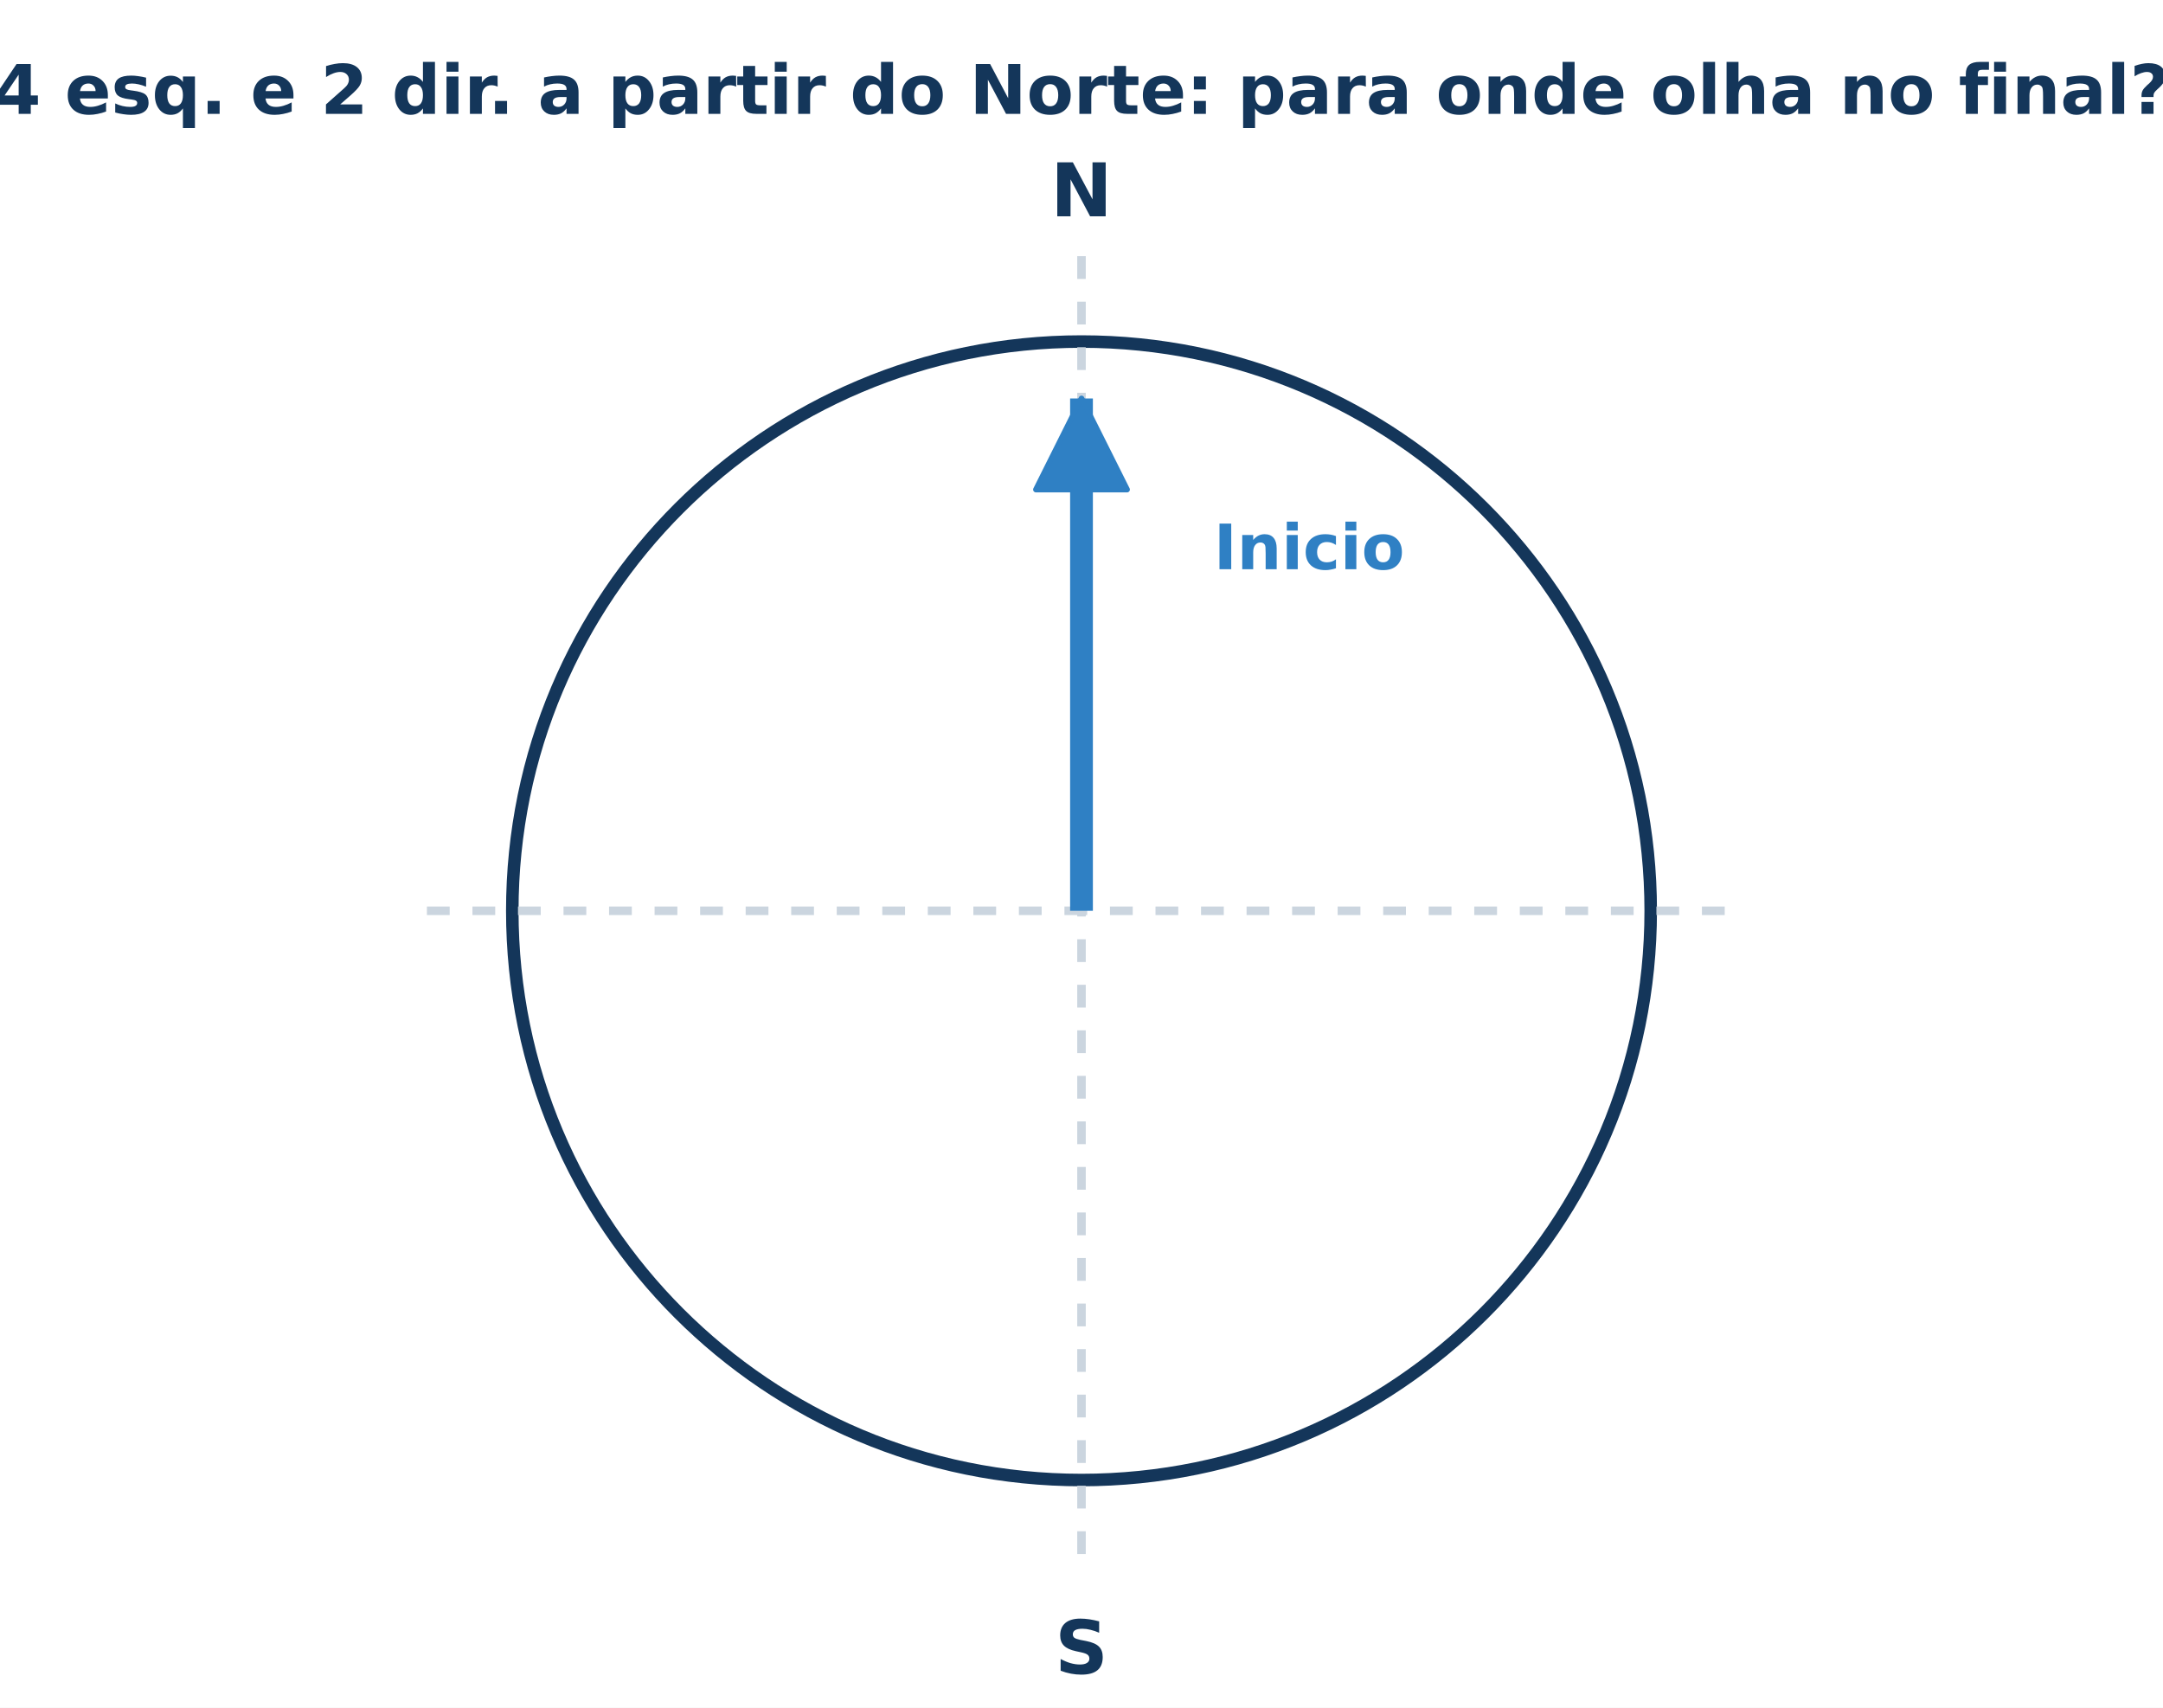
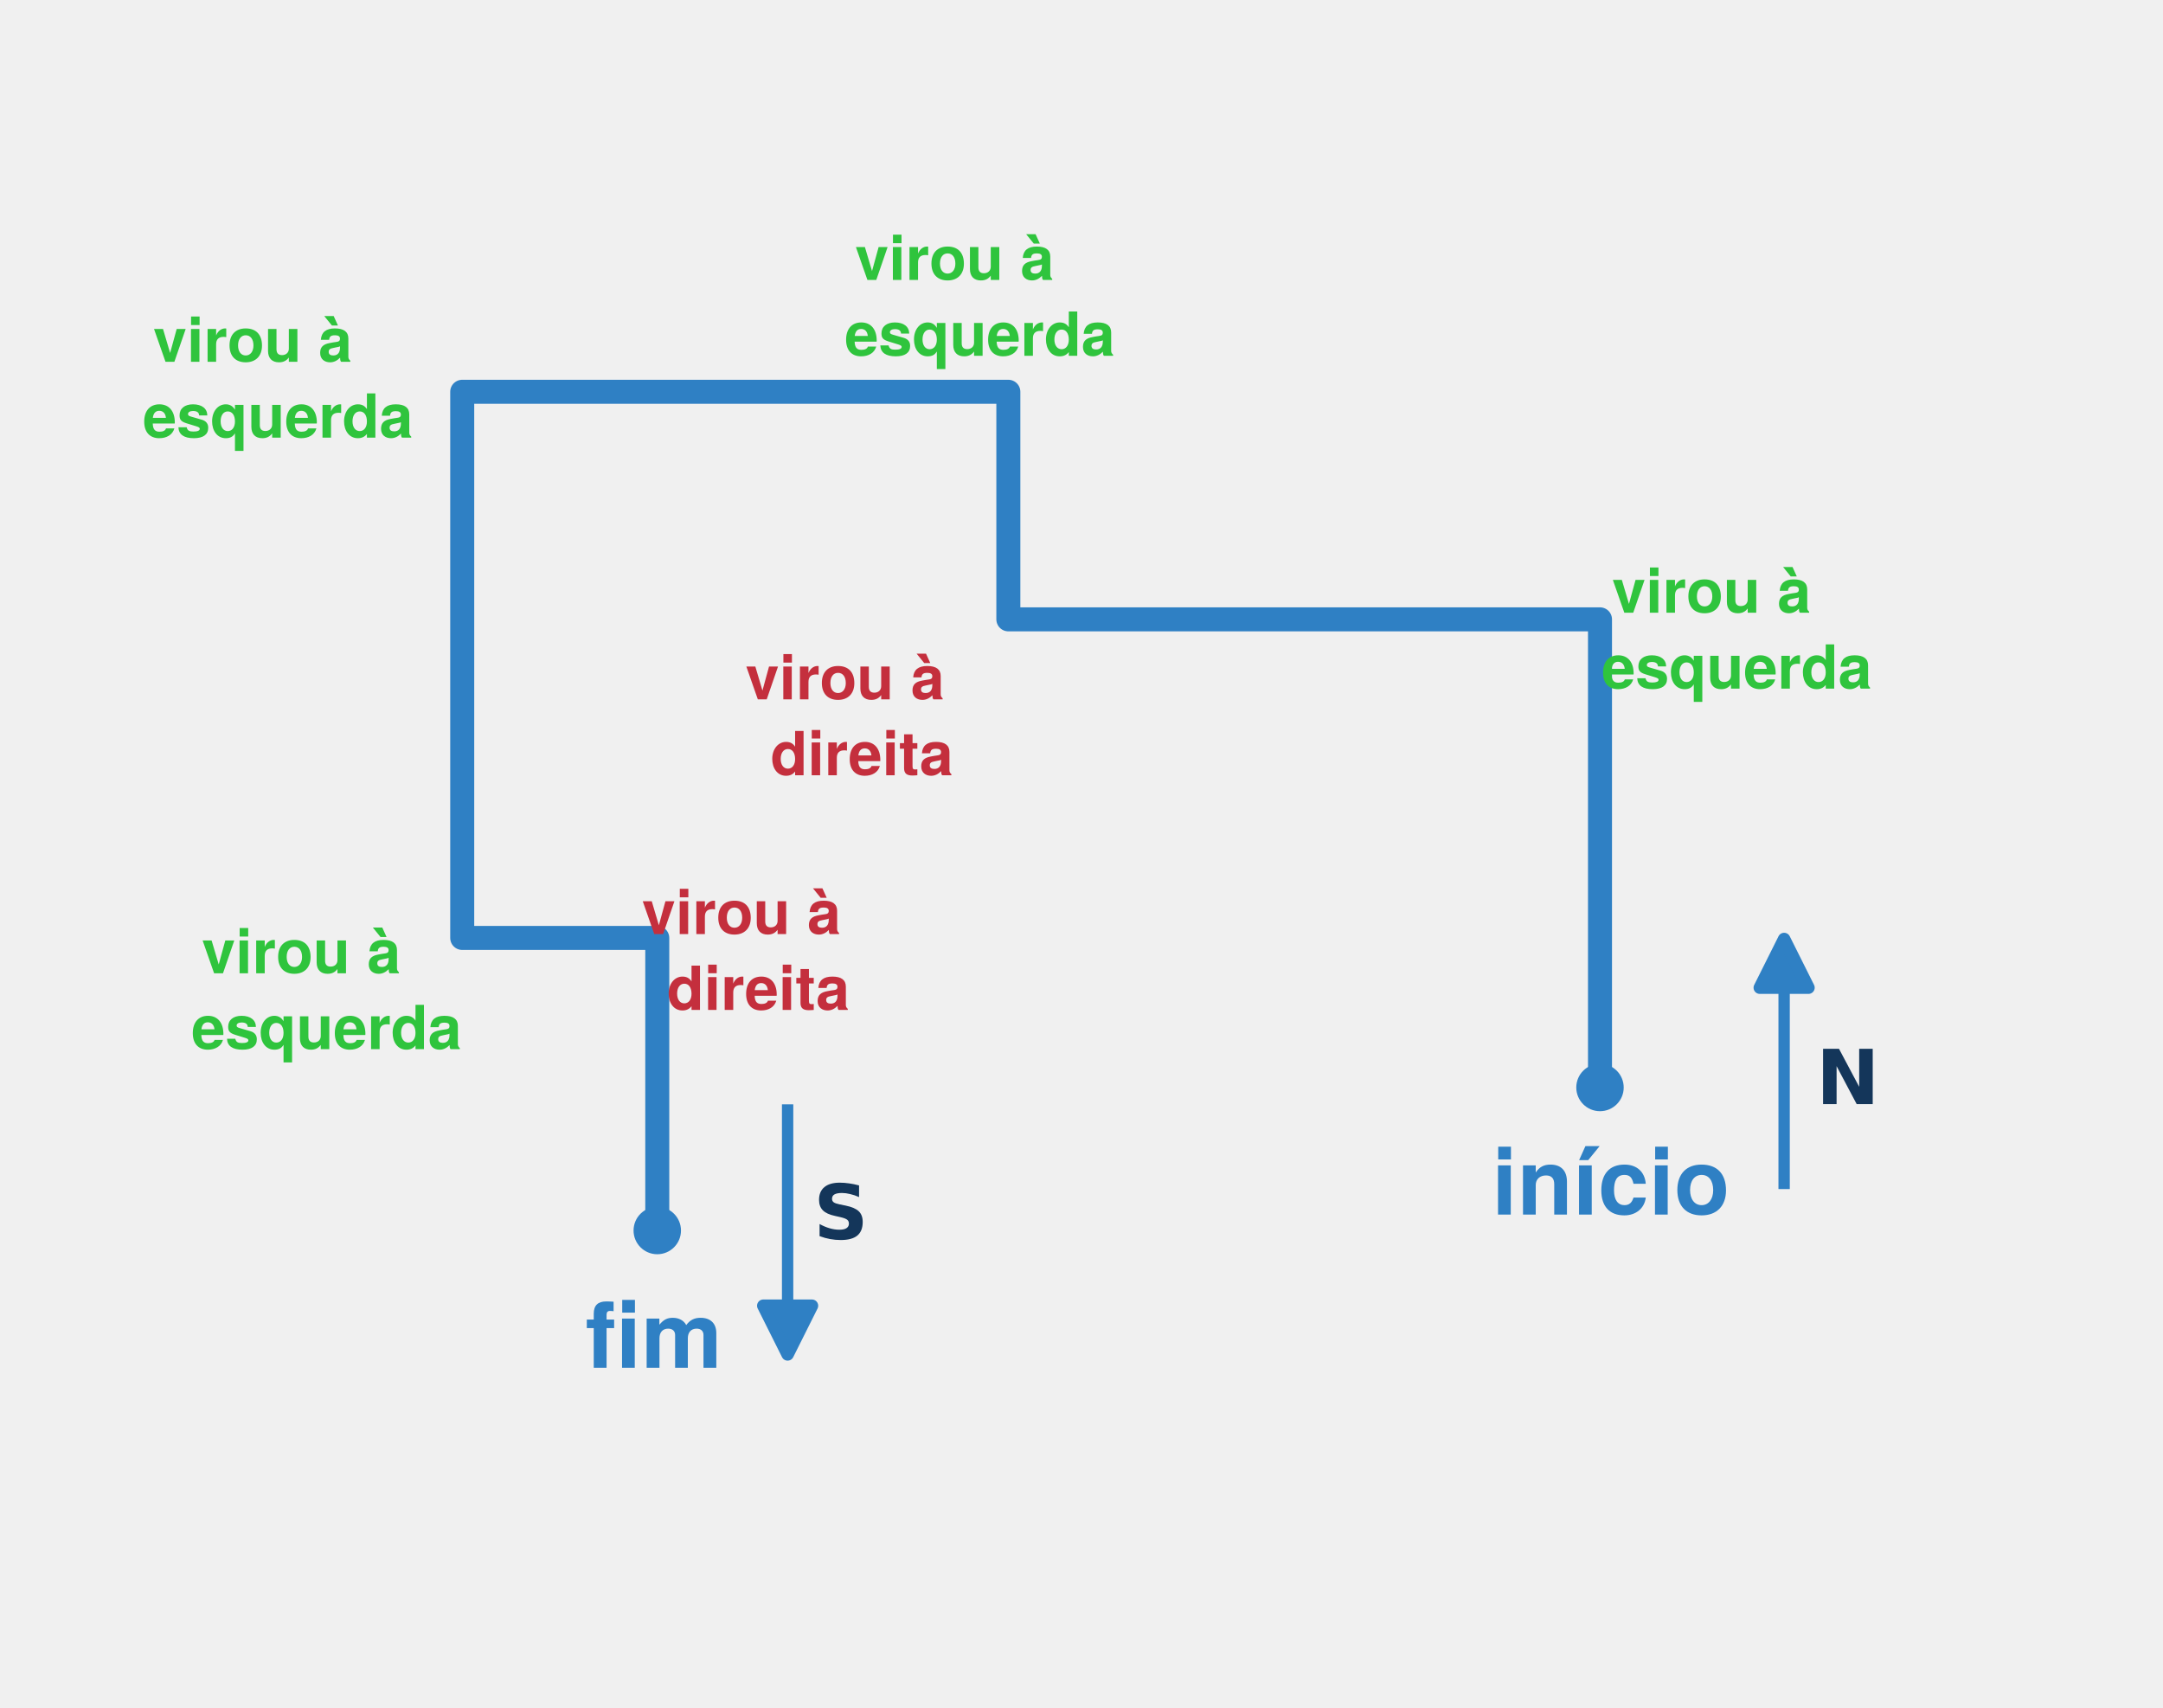
- <svg xmlns="http://www.w3.org/2000/svg" viewBox="0 0 380 300">
-   <rect width="380" height="300" fill="white" />
-   <text x="190.0" y="20" font-family="DejaVu Sans" font-size="12" font-weight="bold" fill="#14365A" text-anchor="middle">4 esq. e 2 dir. a partir do Norte: para onde olha no final?</text>
-   <circle cx="190.0" cy="160" r="100" fill="none" stroke="#14365A" stroke-width="2.2" />
-   <line x1="190.0" y1="45" x2="190.0" y2="275" stroke="#CBD5DF" stroke-width="1.5" stroke-dasharray="4,4" />
-   <line x1="75.0" y1="160" x2="305.0" y2="160" stroke="#CBD5DF" stroke-width="1.5" stroke-dasharray="4,4" />
-   <text x="190.0" y="38" font-family="DejaVu Sans" font-size="13" font-weight="bold" fill="#14365A" text-anchor="middle">N</text>
-   <text x="190.0" y="294" font-family="DejaVu Sans" font-size="13" font-weight="bold" fill="#14365A" text-anchor="middle">S</text>
-   <line x1="190.0" y1="160" x2="190.0" y2="70" stroke="#2F80C4" stroke-width="4" />
-   <polygon points="190.0,70 182.0,86 198.0,86" fill="#2F80C4" stroke="#2F80C4" stroke-width="1" stroke-linejoin="round" stroke-linecap="round" />
-   <text x="230.0" y="100" font-family="DejaVu Sans" font-size="11" font-weight="bold" fill="#2F80C4" text-anchor="middle">Inicio</text>
+ <svg xmlns="http://www.w3.org/2000/svg" viewBox="0 0 380 300" version="1.1" id="svg4">
+   <defs id="defs4" />
+   <text x="324.643" y="193.965" font-family="'DejaVu Sans'" font-size="2.396px" font-weight="bold" fill="#14365a" text-anchor="middle" id="text2" style="font-size:13.333px;stroke-width:0.756;stroke-dasharray:none">N</text>
+   <text x="147.739" y="217.655" font-family="'DejaVu Sans'" font-size="2.396px" font-weight="bold" fill="#14365a" text-anchor="middle" id="text2-3" style="font-size:13.333px;stroke-width:0.756;stroke-dasharray:none">S</text>
+   <g id="g5" transform="matrix(2.899243,0,0,2.899243,215.1618,111.9266)">
+     <line x1="33.897" y1="33.443" x2="33.897" y2="19.727" stroke="#2f80c4" stroke-width="4" id="line3" style="stroke-width:0.687;stroke-dasharray:none" />
+     <polygon points="182,86 198,86 190,70 " fill="#2f80c4" stroke="#2f80c4" stroke-width="1" stroke-linejoin="round" stroke-linecap="round" id="polygon3" transform="matrix(0.1843217,0,0,0.1843217,-1.123659,5.38829)" style="stroke-width:4.101;stroke-dasharray:none" />
+   </g>
+   <g id="g5-9" transform="matrix(2.899243,0,0,-2.899243,40.09385,290.9602)">
+     <line x1="33.897" y1="33.443" x2="33.897" y2="19.727" stroke="#2f80c4" stroke-width="4" id="line3-2" style="stroke-width:0.687;stroke-dasharray:none" />
+     <polygon points="198,86 190,70 182,86 " fill="#2f80c4" stroke="#2f80c4" stroke-width="1" stroke-linejoin="round" stroke-linecap="round" id="polygon3-0" transform="matrix(0.1843217,0,0,0.1843217,-1.123659,5.38829)" style="stroke-width:4.101;stroke-dasharray:none" />
+   </g>
+   <path style="fill:#000000;fill-opacity:0;stroke:#2f80c4;stroke-width:4.217;stroke-linecap:round;stroke-linejoin:round;stroke-dasharray:none;stroke-dashoffset:0.2" d="M 281.09,191.041 V 108.802 H 177.149 V 68.825 H 81.204 v 95.945 h 34.266 v 51.399" id="path5" />
+   <text xml:space="preserve" style="font-weight:bold;font-size:16px;font-family:'TeX Gyre Heros';-inkscape-font-specification:'TeX Gyre Heros Bold';text-align:start;letter-spacing:0px;writing-mode:lr-tb;direction:ltr;text-anchor:start;fill:#2f80c4;fill-opacity:1;stroke:none;stroke-width:2;stroke-linecap:round;stroke-linejoin:round;stroke-dasharray:none;stroke-dashoffset:0.2" x="262.102" y="213.367" id="text5">
+     <tspan id="tspan5" x="262.102" y="213.367">início</tspan>
+   </text>
+   <text xml:space="preserve" style="font-weight:bold;font-size:16px;font-family:'TeX Gyre Heros';-inkscape-font-specification:'TeX Gyre Heros Bold';text-align:start;letter-spacing:0px;writing-mode:lr-tb;direction:ltr;text-anchor:start;fill:#2f80c4;fill-opacity:1;stroke:none;stroke-width:2;stroke-linecap:round;stroke-linejoin:round;stroke-dasharray:none;stroke-dashoffset:0.2" x="102.876" y="240.282" id="text5-3">
+     <tspan id="tspan5-6" x="102.876" y="240.282">fim</tspan>
+   </text>
+   <path style="fill:#2f80c4;fill-opacity:1;stroke:none;stroke-width:2;stroke-linecap:round;stroke-linejoin:round;stroke-dasharray:none;stroke-dashoffset:0.2" id="path6" d="m 111.304,216.164 a 4.166,4.166 0 0 1 4.171,-4.161 4.166,4.166 0 0 1 4.161,4.171 4.166,4.166 0 0 1 -4.171,4.161 4.166,4.166 0 0 1 -4.161,-4.17 z" />
+   <path style="fill:#2f80c4;fill-opacity:1;stroke:none;stroke-width:2;stroke-linecap:round;stroke-linejoin:round;stroke-dasharray:none;stroke-dashoffset:0.2" id="path6-7" d="m 276.924,191.036 a 4.166,4.166 0 0 1 4.171,-4.161 4.166,4.166 0 0 1 4.161,4.171 4.166,4.166 0 0 1 -4.171,4.161 4.166,4.166 0 0 1 -4.161,-4.17 z" />
+   <text xml:space="preserve" style="font-weight:bold;font-size:10.667px;font-family:'TeX Gyre Heros';-inkscape-font-specification:'TeX Gyre Heros Bold';text-align:start;letter-spacing:0px;writing-mode:lr-tb;direction:ltr;text-anchor:start;fill:#2fc43d;fill-opacity:1;stroke:none;stroke-width:2;stroke-linecap:round;stroke-linejoin:round;stroke-dasharray:none;stroke-dashoffset:0.2" x="308.097" y="107.641" id="text6">
+     <tspan id="tspan6" x="308.097" y="107.641" style="font-size:10.667px;text-align:center;text-anchor:middle;fill:#2fc43d;fill-opacity:1">virou à</tspan>
+     <tspan x="308.097" y="120.975" style="font-size:10.667px;text-align:center;text-anchor:middle;fill:#2fc43d;fill-opacity:1" id="tspan7"> esquerda</tspan>
+   </text>
+   <text xml:space="preserve" style="font-weight:bold;font-size:10.667px;font-family:'TeX Gyre Heros';-inkscape-font-specification:'TeX Gyre Heros Bold';text-align:start;letter-spacing:0px;writing-mode:lr-tb;direction:ltr;text-anchor:start;fill:#2fc43d;fill-opacity:1;stroke:none;stroke-width:2;stroke-linecap:round;stroke-linejoin:round;stroke-dasharray:none;stroke-dashoffset:0.2" x="175.117" y="49.171" id="text6-5">
+     <tspan id="tspan6-3" x="175.117" y="49.171" style="font-size:10.667px;text-align:center;text-anchor:middle;fill:#2fc43d;fill-opacity:1">virou à</tspan>
+     <tspan x="175.117" y="62.504" style="font-size:10.667px;text-align:center;text-anchor:middle;fill:#2fc43d;fill-opacity:1" id="tspan7-5"> esquerda</tspan>
+   </text>
+   <text xml:space="preserve" style="font-weight:bold;font-size:10.667px;font-family:'TeX Gyre Heros';-inkscape-font-specification:'TeX Gyre Heros Bold';text-align:start;letter-spacing:0px;writing-mode:lr-tb;direction:ltr;text-anchor:start;fill:#2fc43d;fill-opacity:1;stroke:none;stroke-width:2;stroke-linecap:round;stroke-linejoin:round;stroke-dasharray:none;stroke-dashoffset:0.2" x="51.806" y="63.554" id="text6-6">
+     <tspan id="tspan6-2" x="51.806" y="63.554" style="font-size:10.667px;text-align:center;text-anchor:middle;fill:#2fc43d;fill-opacity:1">virou à</tspan>
+     <tspan x="51.806" y="76.887" style="font-size:10.667px;text-align:center;text-anchor:middle;fill:#2fc43d;fill-opacity:1" id="tspan7-9"> esquerda</tspan>
+   </text>
+   <text xml:space="preserve" style="font-weight:bold;font-size:10.667px;font-family:'TeX Gyre Heros';-inkscape-font-specification:'TeX Gyre Heros Bold';text-align:start;letter-spacing:0px;writing-mode:lr-tb;direction:ltr;text-anchor:start;fill:#2fc43d;fill-opacity:1;stroke:none;stroke-width:2;stroke-linecap:round;stroke-linejoin:round;stroke-dasharray:none;stroke-dashoffset:0.2" x="60.344" y="170.977" id="text6-1">
+     <tspan id="tspan6-27" x="60.344" y="170.977" style="font-size:10.667px;text-align:center;text-anchor:middle;fill:#2fc43d;fill-opacity:1">virou à</tspan>
+     <tspan x="60.344" y="184.31" style="font-size:10.667px;text-align:center;text-anchor:middle;fill:#2fc43d;fill-opacity:1" id="tspan7-0"> esquerda</tspan>
+   </text>
+   <text xml:space="preserve" style="font-weight:bold;font-size:10.667px;font-family:'TeX Gyre Heros';-inkscape-font-specification:'TeX Gyre Heros Bold';text-align:start;letter-spacing:0px;writing-mode:lr-tb;direction:ltr;text-anchor:start;fill:#c42f3d;fill-opacity:1;stroke:none;stroke-width:2;stroke-linecap:round;stroke-linejoin:round;stroke-dasharray:none;stroke-dashoffset:0.2;stroke-opacity:1" x="137.669" y="164.086" id="text6-9">
+     <tspan id="tspan6-36" x="137.669" y="164.086" style="font-size:10.667px;text-align:center;text-anchor:middle;fill:#c42f3d;fill-opacity:1;stroke:none;stroke-opacity:1">virou à</tspan>
+     <tspan x="137.669" y="177.419" style="font-size:10.667px;text-align:center;text-anchor:middle;fill:#c42f3d;fill-opacity:1;stroke:none;stroke-opacity:1" id="tspan7-06">direita</tspan>
+   </text>
+   <g id="g1" transform="translate(-124.3637,35.51733)" style="fill:#c42f3d;fill-opacity:1;stroke:none;stroke-opacity:1">
+     <text xml:space="preserve" style="font-weight:bold;font-size:10.667px;font-family:'TeX Gyre Heros';-inkscape-font-specification:'TeX Gyre Heros Bold';text-align:start;letter-spacing:0px;writing-mode:lr-tb;direction:ltr;text-anchor:start;fill:#c42f3d;fill-opacity:1;stroke:none;stroke-width:2;stroke-linecap:round;stroke-linejoin:round;stroke-dasharray:none;stroke-dashoffset:0.2;stroke-opacity:1" x="283.198" y="87.339" id="text6-2">
+       <tspan id="tspan6-6" x="283.198" y="87.339" style="font-size:10.667px;text-align:center;text-anchor:middle;fill:#c42f3d;fill-opacity:1;stroke:none;stroke-opacity:1">virou à</tspan>
+       <tspan x="283.198" y="100.672" style="font-size:10.667px;text-align:center;text-anchor:middle;fill:#c42f3d;fill-opacity:1;stroke:none;stroke-opacity:1" id="tspan7-1">direita</tspan>
+     </text>
+   </g>
</svg>
